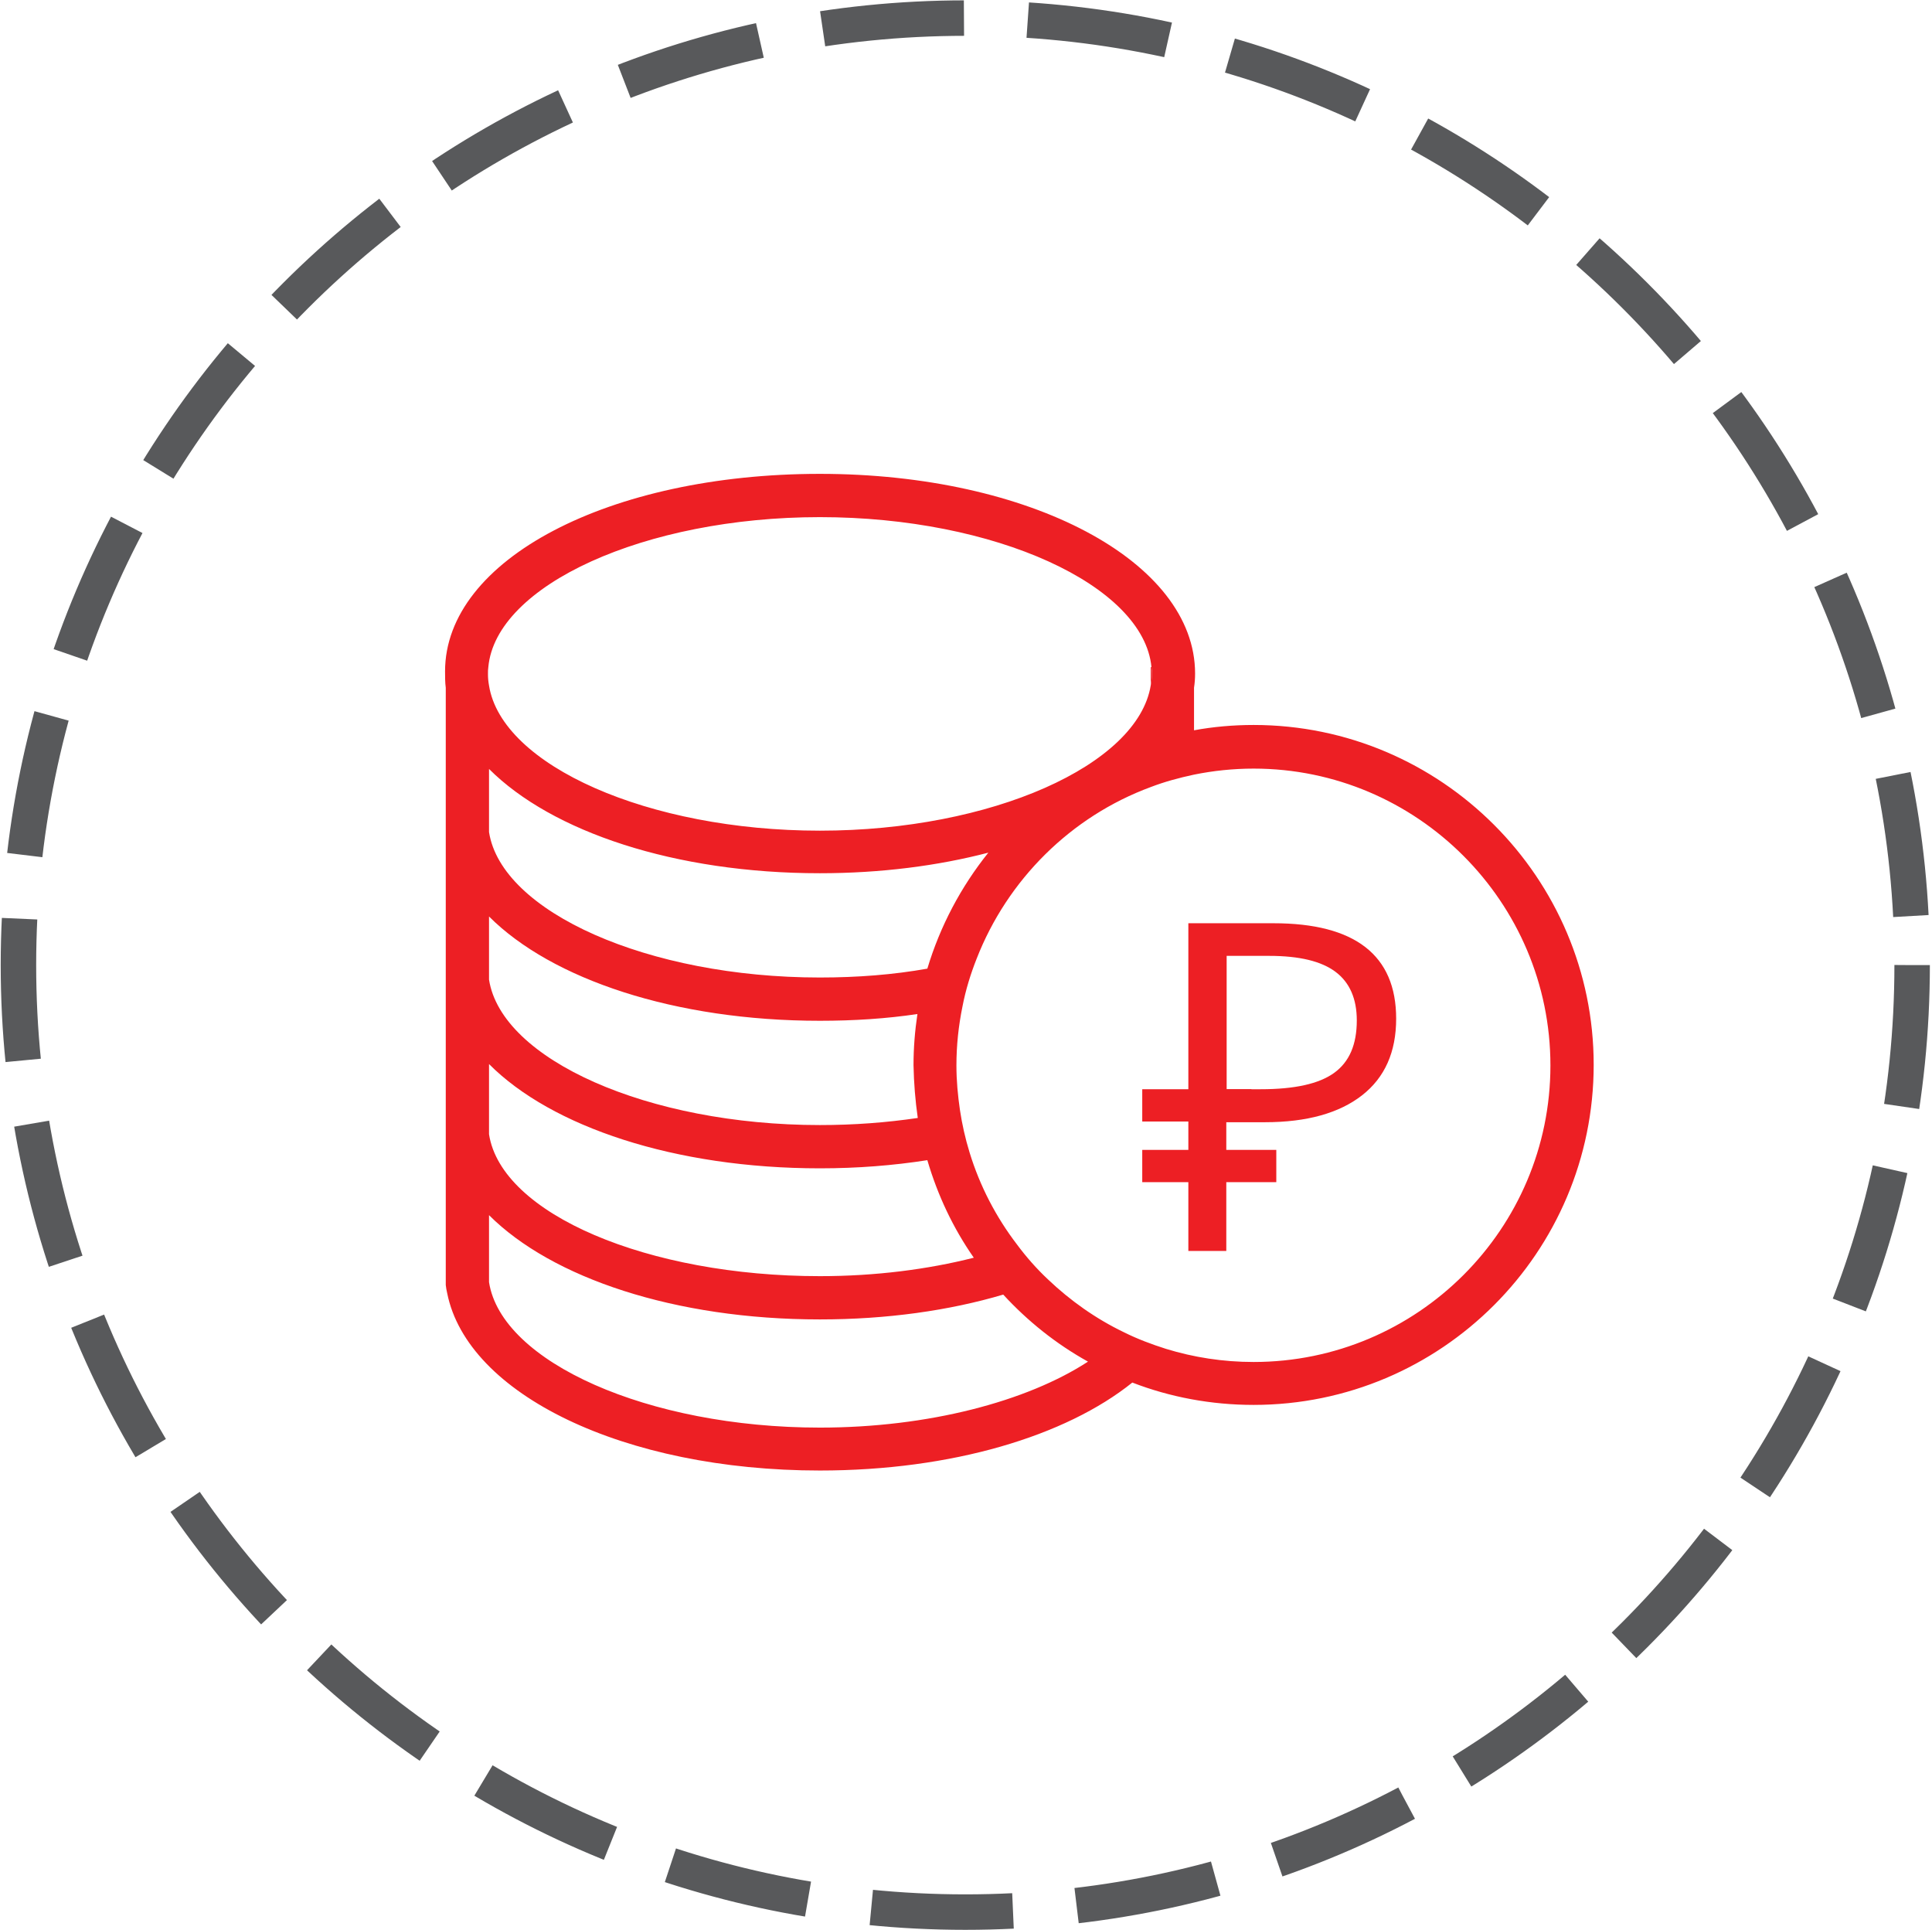
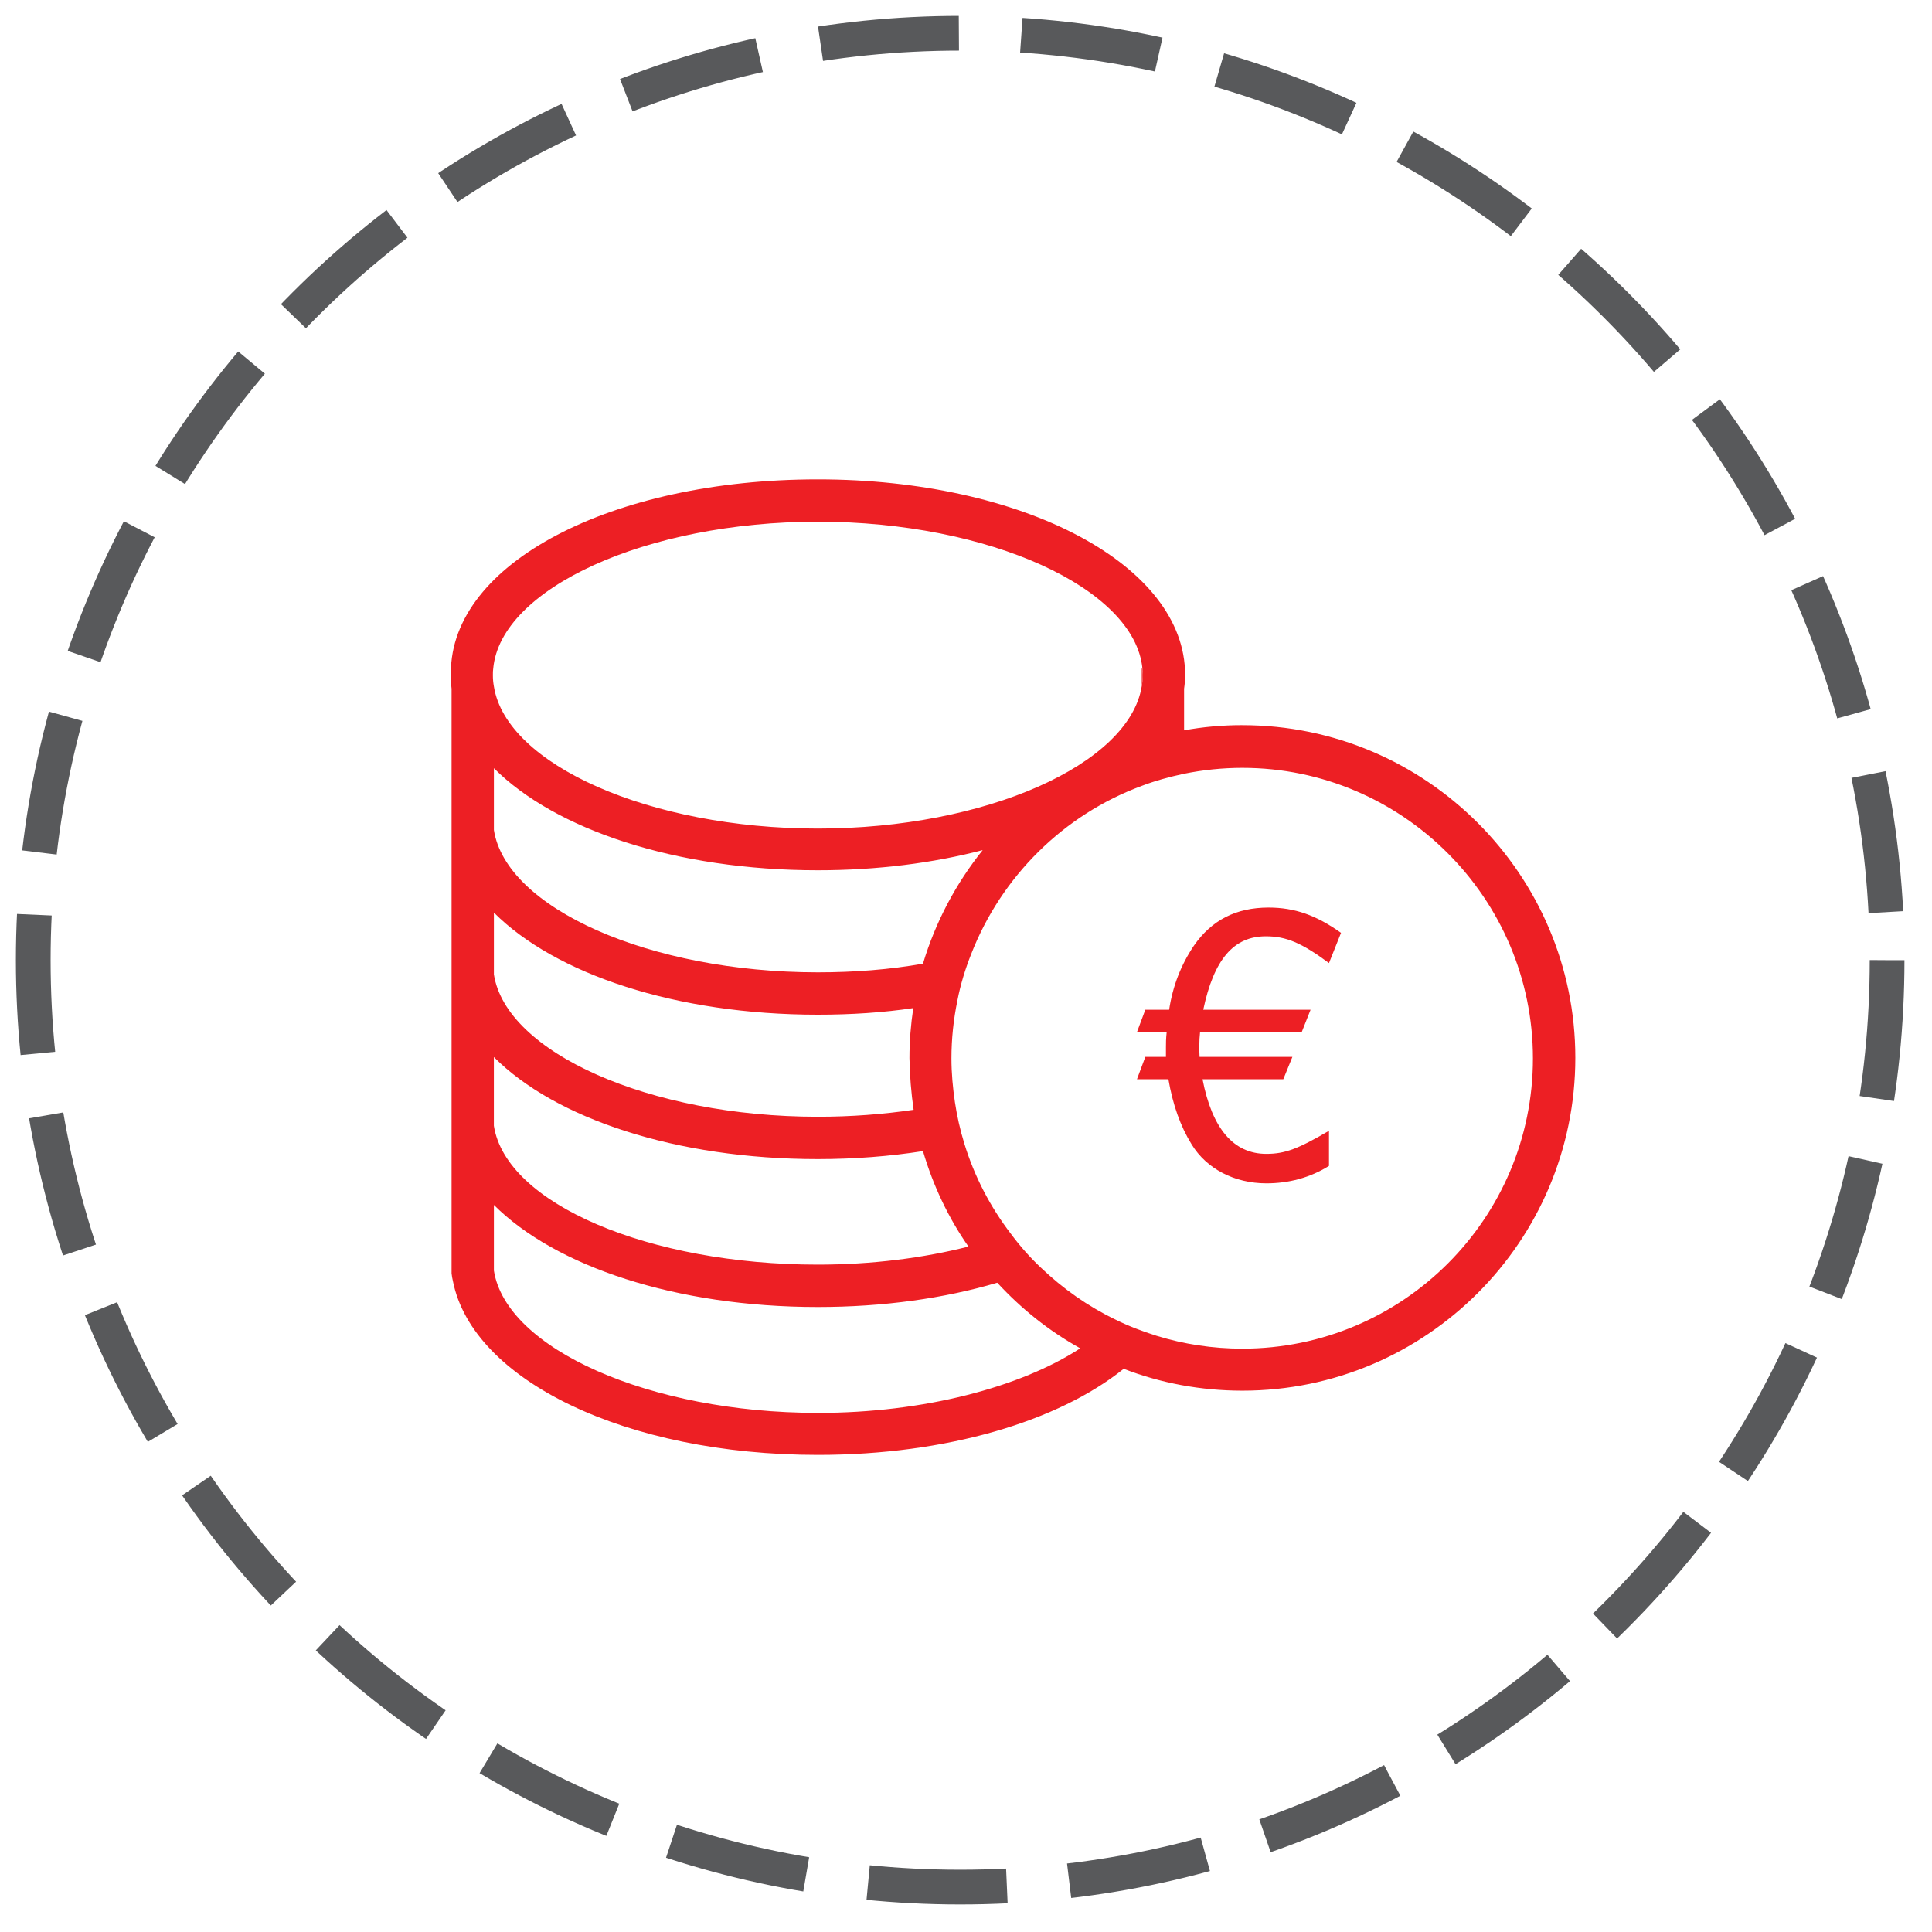
- <svg xmlns="http://www.w3.org/2000/svg" version="1.1" id="Layer_1" x="0px" y="0px" viewBox="0 0 544.8 544.1" style="enable-background:new 0 0 544.8 544.1;" xml:space="preserve">
-   <style type="text/css">
- 	.st0{fill:none;stroke:#58595B;stroke-width:10;stroke-miterlimit:10;stroke-dasharray:40,18;}
- 	.st1{fill:#ED1F24;}
- </style>
-   <circle class="st0" cx="272.2" cy="272.1" r="267" />
-   <path class="st1" d="M353.5,204.4c-5.7,0-11.4,0.5-16.8,1.5v-12c0.2-1.3,0.3-2.6,0.3-4c0-31.6-46.5-56.3-105.8-56.3  s-105.7,24.1-105.7,55.7c0,1.3,0,3.2,0.2,4.6v168.4c0.1,0.8,0.2,1.5,0.4,2.3c5.7,28.5,49.8,50,105.1,50c37.2,0,69.3-9.7,88.1-24.8  c10.6,4.1,22.2,6.3,34.2,6.3c52.9,0,95.9-43,95.9-95.9C449.4,247.5,406.4,204.4,353.5,204.4z M137.7,188.1  c2.1-23.1,44.1-42.3,93.5-42.3s91.3,19.2,93.5,42.3c0.1,0.6,0.1,1.2,0.1,1.9c0,1.1-0.1,2.1-0.3,3.2c-3.6,22.5-44.9,41-93.3,41  c-48.4,0-89.7-18.4-93.3-40.9c-0.2-1.1-0.3-2.1-0.3-3.2C137.6,189.3,137.6,188.7,137.7,188.1z M258.8,315.2c-8.8,1.3-18,2-27.6,2  c-48.5,0-89.8-18.5-93.3-41v-17.8c17.7,17.7,52.4,29.4,93.3,29.4c9.6,0,18.8-0.6,27.5-1.9c-0.7,4.7-1.1,9.5-1.1,14.4  C257.7,305.4,258.1,310.3,258.8,315.2z M231.2,329.4c10.6,0,20.7-0.8,30.3-2.3c2.9,9.9,7.3,19.2,13.1,27.5  c-13,3.3-27.8,5.2-43.4,5.2c-48.5,0-89.8-17.5-93.3-40V300C155.5,317.7,190.3,329.4,231.2,329.4z M231.2,275.6  c-48.5,0-89.8-18.5-93.3-41v-17.8c17.7,17.7,52.4,29.4,93.3,29.4c17.2,0,33.3-2.1,47.5-5.8c-7.7,9.6-13.6,20.7-17.2,32.7  C252,274.8,241.8,275.6,231.2,275.6z M231.2,402.5c-48.5,0-89.8-18.5-93.3-41v-18.9c17.7,17.7,52.4,29.4,93.3,29.4  c18.9,0,36.5-2.5,51.7-7c6.9,7.5,14.9,13.9,23.9,18.9C289.6,395.1,261.8,402.5,231.2,402.5z M353.5,384c-8.6,0-16.9-1.3-24.7-3.7  c-4.1-1.3-8.1-2.8-11.9-4.7c-7.9-3.8-15.1-8.9-21.4-14.9c-3.2-3-6.1-6.3-8.7-9.8c-5.9-7.7-10.5-16.5-13.4-26  c-1.2-3.9-2.1-7.9-2.7-11.9c-0.6-4.1-1-8.3-1-12.6c0-5.7,0.6-11.2,1.7-16.6c0.9-4.7,2.3-9.2,4-13.5c8.7-22.3,26.6-40.1,49.1-48.4  c3.9-1.5,8-2.6,12.2-3.5c5.4-1.1,11.1-1.7,16.8-1.7c46.1,0,83.7,37.6,83.7,83.7C437.2,346.5,399.7,384,353.5,384z" />
-   <path class="st1" d="M324.8,189.9c0,1.1-0.1,2.1-0.3,3.2v-5h0.2C324.7,188.7,324.8,189.3,324.8,189.9z" />
+ <svg xmlns="http://www.w3.org/2000/svg" width="75" height="75">
  <g>
-     <g>
-       <path class="st1" d="M393.7,287.2c0,9.4-3.2,16.6-9.6,21.6c-6.4,5-15.5,7.6-27.4,7.6h-10.9v36.3h-10.7v-92.4h24    C382.1,260.3,393.7,269.3,393.7,287.2z M345.8,307.1h9.7c9.5,0,16.4-1.5,20.7-4.6c4.3-3.1,6.4-8,6.4-14.8c0-6.1-2-10.7-6-13.7    c-4-3-10.2-4.5-18.7-4.5h-12V307.1z" />
+     <rect fill="none" id="canvas_background" height="77" width="77" y="-1" x="-1" />
+     <g display="none" overflow="visible" y="0" x="0" height="100%" width="100%" id="canvasGrid">
+       <rect fill="url(#gridpattern)" stroke-width="0" y="0" x="0" height="100%" width="100%" />
    </g>
-     <rect x="322.1" y="307.1" class="st1" width="30.8" height="9.1" />
-     <rect x="322.1" y="324.2" class="st1" width="37.8" height="9.1" />
+   </g>
+   <g>
+     <style type="text/css">
+             .st0{fill:none;stroke:#58595B;stroke-width:10;stroke-miterlimit:10;stroke-dasharray:40,18;}
+             .st1{fill:#ED1F24;}
+         </style>
+     <g id="svg_9">
+       <circle transform="matrix(0.1347677,0,0,0.1347677,0,0) " id="svg_5" r="267" cy="276.576" cx="276.578" class="st0" />
+       <path id="svg_6" d="m48.23,28.15c-0.768,0 -1.536,0.067 -2.264,0.202l0,-1.617c0.027,-0.175 0.04,-0.35 0.04,-0.539c0,-4.259 -6.267,-7.587 -14.258,-7.587s-14.245,3.248 -14.245,7.507c0,0.175 0,0.431 0.027,0.62l0,22.695c0.013,0.108 0.027,0.202 0.054,0.31c0.768,3.841 6.711,6.738 14.164,6.738c5.013,0 9.339,-1.307 11.873,-3.342c1.429,0.553 2.992,0.849 4.609,0.849c7.129,0 12.924,-5.795 12.924,-12.924c0,-7.102 -5.795,-12.911 -12.924,-12.911zm-29.083,-2.197c0.283,-3.113 5.943,-5.701 12.601,-5.701s12.304,2.588 12.601,5.701c0.013,0.081 0.013,0.162 0.013,0.256c0,0.148 -0.013,0.283 -0.04,0.431c-0.485,3.032 -6.051,5.525 -12.574,5.525c-6.523,0 -12.089,-2.48 -12.574,-5.512c-0.027,-0.148 -0.04,-0.283 -0.04,-0.431c0,-0.108 0,-0.189 0.013,-0.27zm16.32,17.129c-1.186,0.175 -2.426,0.27 -3.72,0.27c-6.536,0 -12.102,-2.493 -12.574,-5.525l0,-2.399c2.385,2.385 7.062,3.962 12.574,3.962c1.294,0 2.534,-0.081 3.706,-0.256c-0.094,0.633 -0.148,1.28 -0.148,1.941c0.013,0.687 0.067,1.348 0.162,2.008zm-3.72,1.914c1.429,0 2.79,-0.108 4.083,-0.31c0.391,1.334 0.984,2.588 1.765,3.706c-1.752,0.445 -3.747,0.701 -5.849,0.701c-6.536,0 -12.102,-2.358 -12.574,-5.391l0,-2.668c2.372,2.385 7.062,3.962 12.574,3.962zm0,-7.25c-6.536,0 -12.102,-2.493 -12.574,-5.525l0,-2.399c2.385,2.385 7.062,3.962 12.574,3.962c2.318,0 4.488,-0.283 6.401,-0.782c-1.038,1.294 -1.833,2.79 -2.318,4.407c-1.28,0.229 -2.655,0.337 -4.083,0.337zm0,17.102c-6.536,0 -12.102,-2.493 -12.574,-5.525l0,-2.547c2.385,2.385 7.062,3.962 12.574,3.962c2.547,0 4.919,-0.337 6.967,-0.943c0.93,1.011 2.008,1.873 3.221,2.547c-2.318,1.509 -6.065,2.507 -10.188,2.507zm16.482,-2.493c-1.159,0 -2.278,-0.175 -3.329,-0.499c-0.553,-0.175 -1.092,-0.377 -1.604,-0.633c-1.065,-0.512 -2.035,-1.199 -2.884,-2.008c-0.431,-0.404 -0.822,-0.849 -1.172,-1.321c-0.795,-1.038 -1.415,-2.224 -1.806,-3.504c-0.162,-0.526 -0.283,-1.065 -0.364,-1.604c-0.081,-0.553 -0.135,-1.119 -0.135,-1.698c0,-0.768 0.081,-1.509 0.229,-2.237c0.121,-0.633 0.31,-1.24 0.539,-1.819c1.172,-3.005 3.585,-5.404 6.617,-6.523c0.526,-0.202 1.078,-0.35 1.644,-0.472c0.728,-0.148 1.496,-0.229 2.264,-0.229c6.213,0 11.28,5.067 11.28,11.28c0,6.213 -5.054,11.267 -11.28,11.267z" class="st1" />
+       <path id="svg_7" d="m44.363,26.196c0,0.148 -0.013,0.283 -0.04,0.431l0,-0.674l0.027,0c0,0.081 0.013,0.162 0.013,0.243z" class="st1" />
+       <g transform="matrix(0.1347677,0,0,0.1347677,0,0) " id="svg_8" />
+     </g>
+     <text stroke="#000" transform="matrix(0.6100689,0,0,0.6100689,159.0919,110.1799) " xml:space="preserve" text-anchor="start" font-family="Helvetica, Arial, sans-serif" font-size="24" id="svg_10" y="-105.836" x="-188.477" stroke-width="0" fill="#ed1f24">€</text>
  </g>
</svg>
